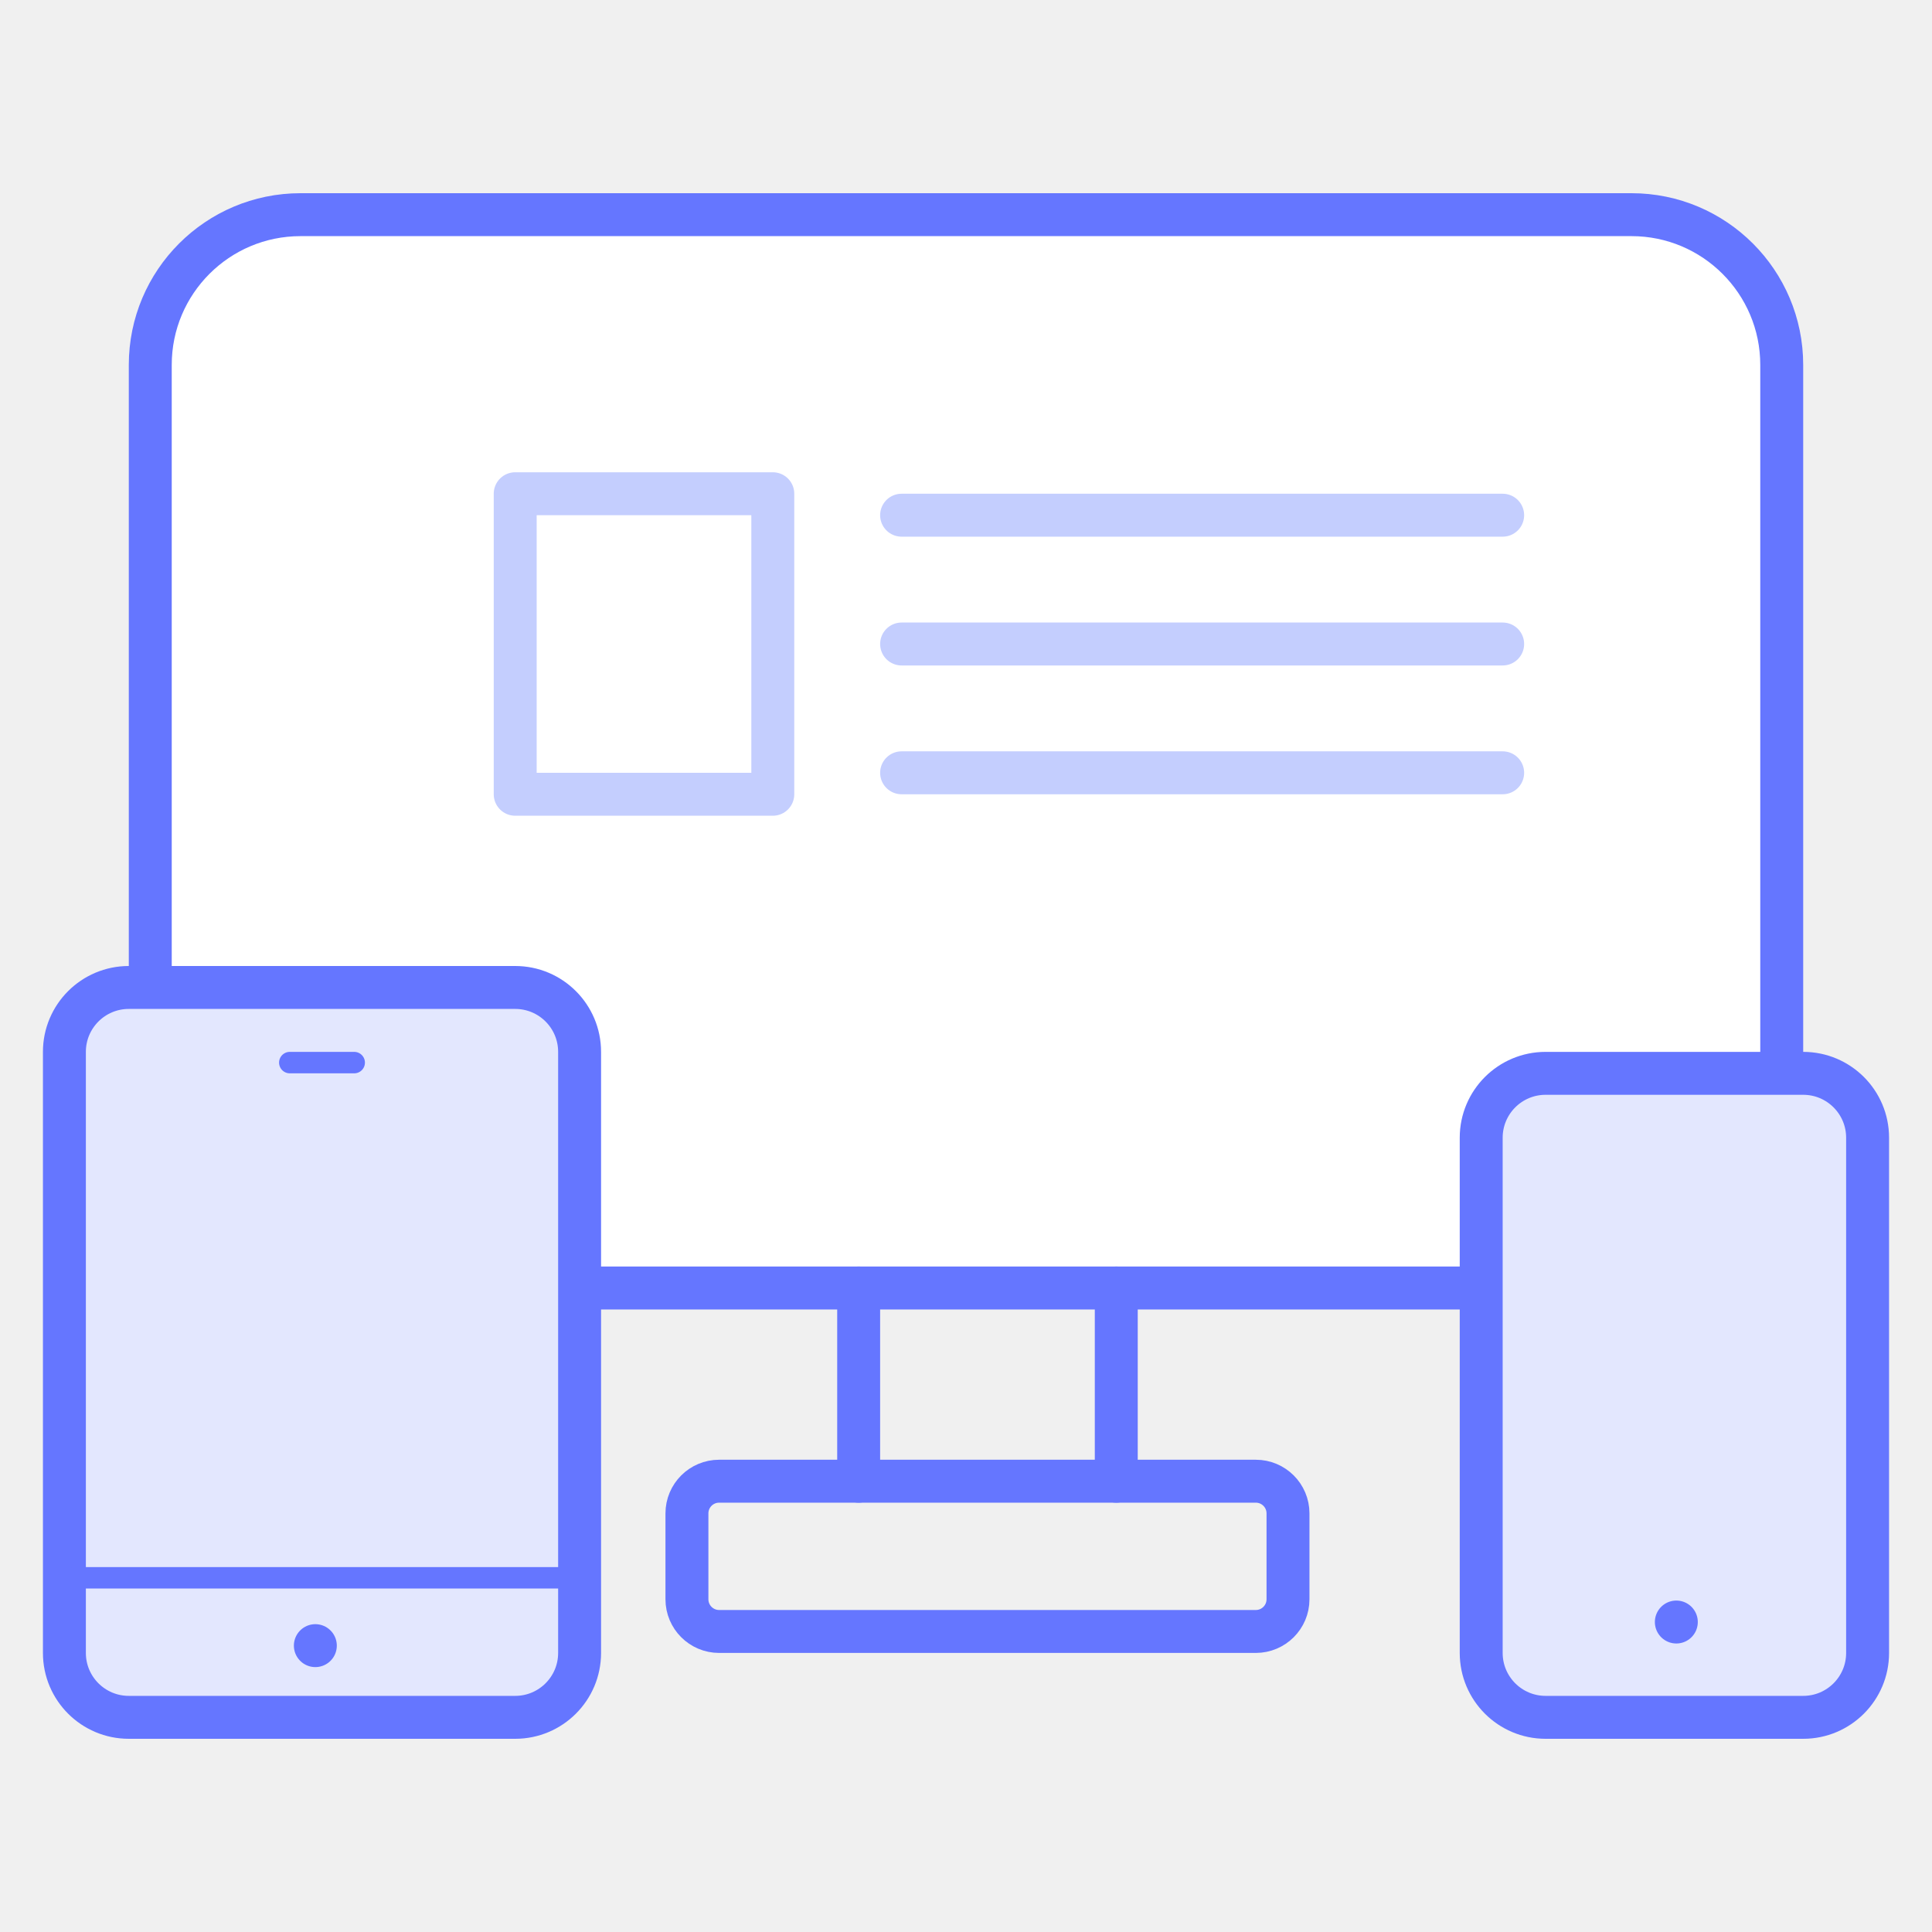
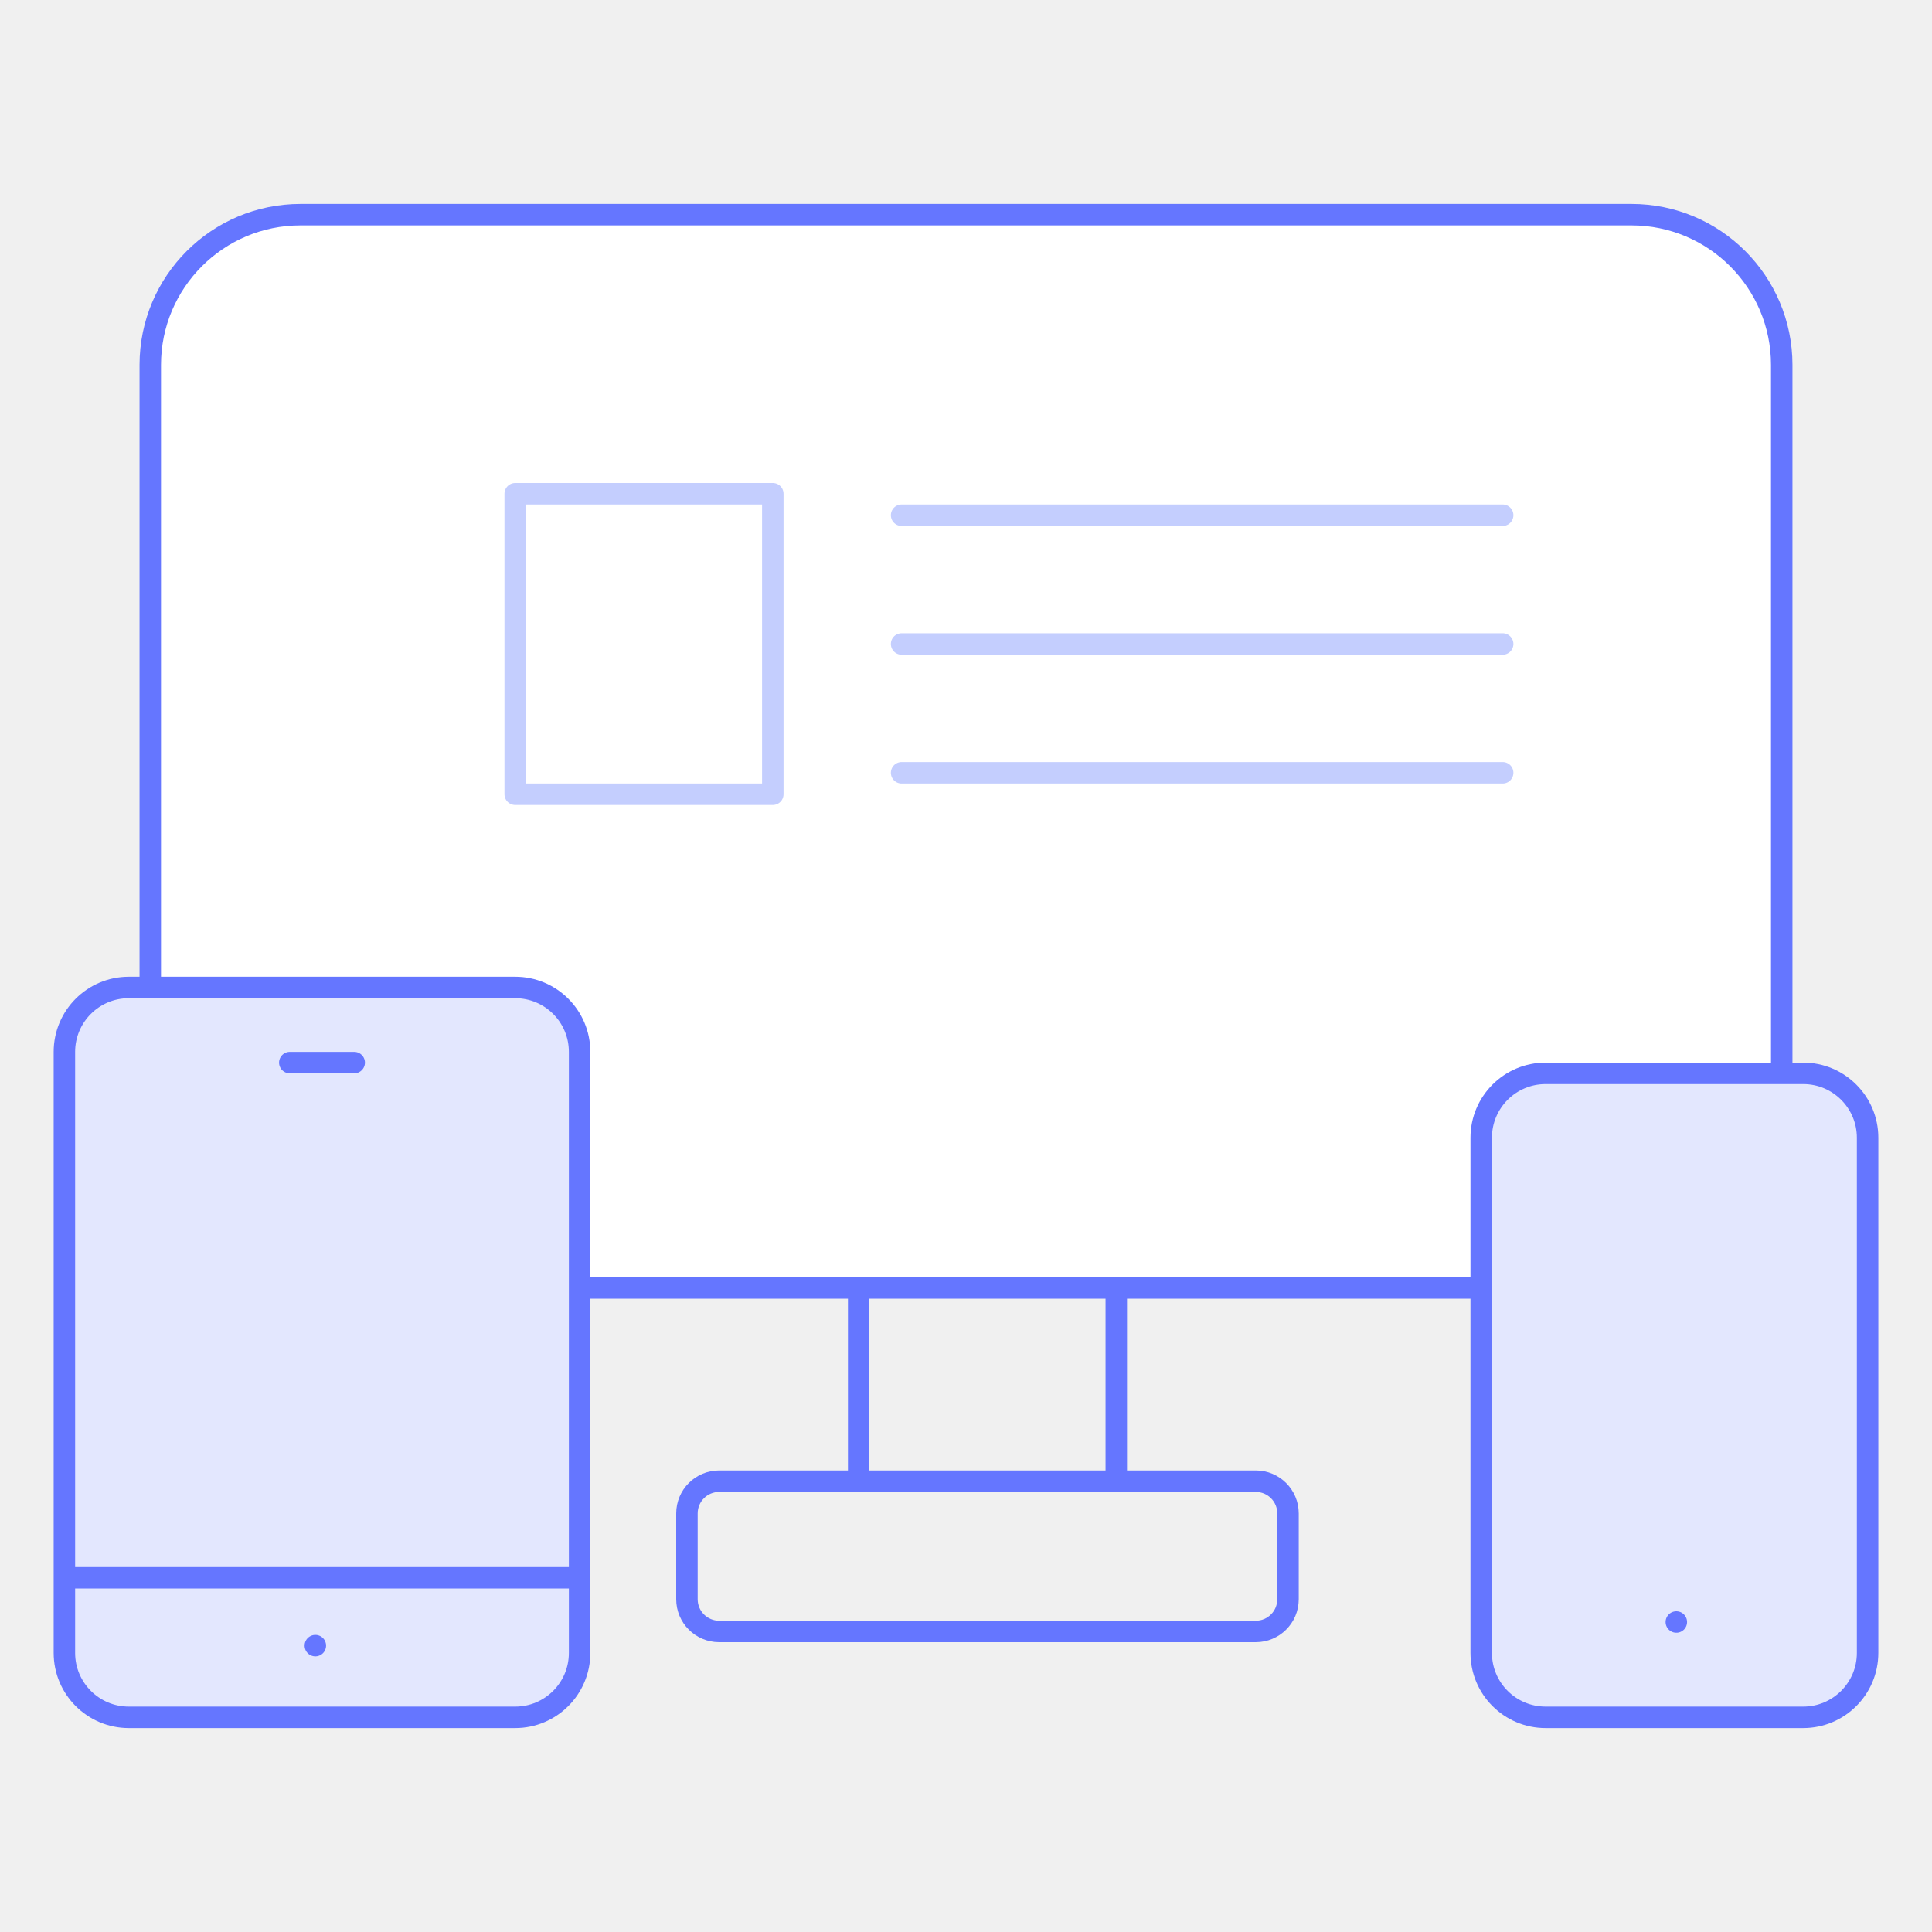
<svg xmlns="http://www.w3.org/2000/svg" viewBox="0 0 90 90">
-   <rect x="7" y="10" width="76" height="50" rx="7" ry="7" fill="#fff" stroke="#6576ff" stroke-linecap="round" stroke-linejoin="round" stroke-width="2" />
-   <rect x="32" y="69" width="28" height="7" rx="1.5" ry="1.5" fill="none" stroke="#6576ff" stroke-linecap="round" stroke-linejoin="round" stroke-width="2" />
-   <line x1="40" y1="60" x2="40" y2="69" fill="none" stroke="#6576ff" stroke-linecap="round" stroke-linejoin="round" stroke-width="2" />
-   <line x1="52" y1="60" x2="52" y2="69" fill="none" stroke="#6576ff" stroke-linecap="round" stroke-linejoin="round" stroke-width="2" />
-   <line x1="42" y1="24" x2="70" y2="24" fill="#c4cefe" stroke="#c4cefe" stroke-linecap="round" stroke-linejoin="round" stroke-width="2" />
-   <line x1="42" y1="30" x2="70" y2="30" fill="#c4cefe" stroke="#c4cefe" stroke-linecap="round" stroke-linejoin="round" stroke-width="2" />
-   <line x1="42" y1="36" x2="70" y2="36" fill="#c4cefe" stroke="#c4cefe" stroke-linecap="round" stroke-linejoin="round" stroke-width="2" />
-   <rect x="24" y="23" width="12" height="14" fill="none" stroke="#c4cefe" stroke-linecap="round" stroke-linejoin="round" stroke-width="2" />
-   <rect x="69" y="50" width="18" height="30" rx="3" ry="3" fill="#e3e7fe" stroke="#6576ff" stroke-linecap="round" stroke-linejoin="round" stroke-width="2" />
-   <line x1="78.09" y1="75.56" x2="78.09" y2="75.56" fill="none" stroke="#6576ff" stroke-linecap="round" stroke-linejoin="round" stroke-width="2" />
-   <rect x="3" y="46" width="24" height="34" rx="3" ry="3" fill="#e3e7fe" stroke="#6576ff" stroke-linecap="round" stroke-linejoin="round" stroke-width="2" />
-   <line x1="14.69" y1="76.66" x2="14.69" y2="76.66" fill="none" stroke="#6576ff" stroke-linecap="round" stroke-linejoin="round" stroke-width="2" />
+   <rect x="7" y="10" width="76" height="50" rx="7" ry="7" fill="#fff" stroke="#6576ff" stroke-linecap="round" stroke-linejoin="round" strokeWidth="2" />
+   <rect x="32" y="69" width="28" height="7" rx="1.5" ry="1.5" fill="none" stroke="#6576ff" stroke-linecap="round" stroke-linejoin="round" strokeWidth="2" />
+   <line x1="40" y1="60" x2="40" y2="69" fill="none" stroke="#6576ff" stroke-linecap="round" stroke-linejoin="round" strokeWidth="2" />
+   <line x1="52" y1="60" x2="52" y2="69" fill="none" stroke="#6576ff" stroke-linecap="round" stroke-linejoin="round" strokeWidth="2" />
+   <line x1="42" y1="24" x2="70" y2="24" fill="#c4cefe" stroke="#c4cefe" stroke-linecap="round" stroke-linejoin="round" strokeWidth="2" />
+   <line x1="42" y1="30" x2="70" y2="30" fill="#c4cefe" stroke="#c4cefe" stroke-linecap="round" stroke-linejoin="round" strokeWidth="2" />
+   <line x1="42" y1="36" x2="70" y2="36" fill="#c4cefe" stroke="#c4cefe" stroke-linecap="round" stroke-linejoin="round" strokeWidth="2" />
+   <rect x="24" y="23" width="12" height="14" fill="none" stroke="#c4cefe" stroke-linecap="round" stroke-linejoin="round" strokeWidth="2" />
+   <rect x="69" y="50" width="18" height="30" rx="3" ry="3" fill="#e3e7fe" stroke="#6576ff" stroke-linecap="round" stroke-linejoin="round" strokeWidth="2" />
+   <line x1="78.09" y1="75.56" x2="78.09" y2="75.56" fill="none" stroke="#6576ff" stroke-linecap="round" stroke-linejoin="round" strokeWidth="2" />
+   <rect x="3" y="46" width="24" height="34" rx="3" ry="3" fill="#e3e7fe" stroke="#6576ff" stroke-linecap="round" stroke-linejoin="round" strokeWidth="2" />
+   <line x1="14.69" y1="76.66" x2="14.69" y2="76.66" fill="none" stroke="#6576ff" stroke-linecap="round" stroke-linejoin="round" strokeWidth="2" />
  <line x1="13.5" y1="49.5" x2="16.5" y2="49.5" fill="none" stroke="#6576ff" stroke-linecap="round" stroke-linejoin="round" />
  <line x1="3.5" y1="73.5" x2="26.5" y2="73.5" fill="none" stroke="#6576ff" stroke-linecap="round" stroke-linejoin="round" />
</svg>
